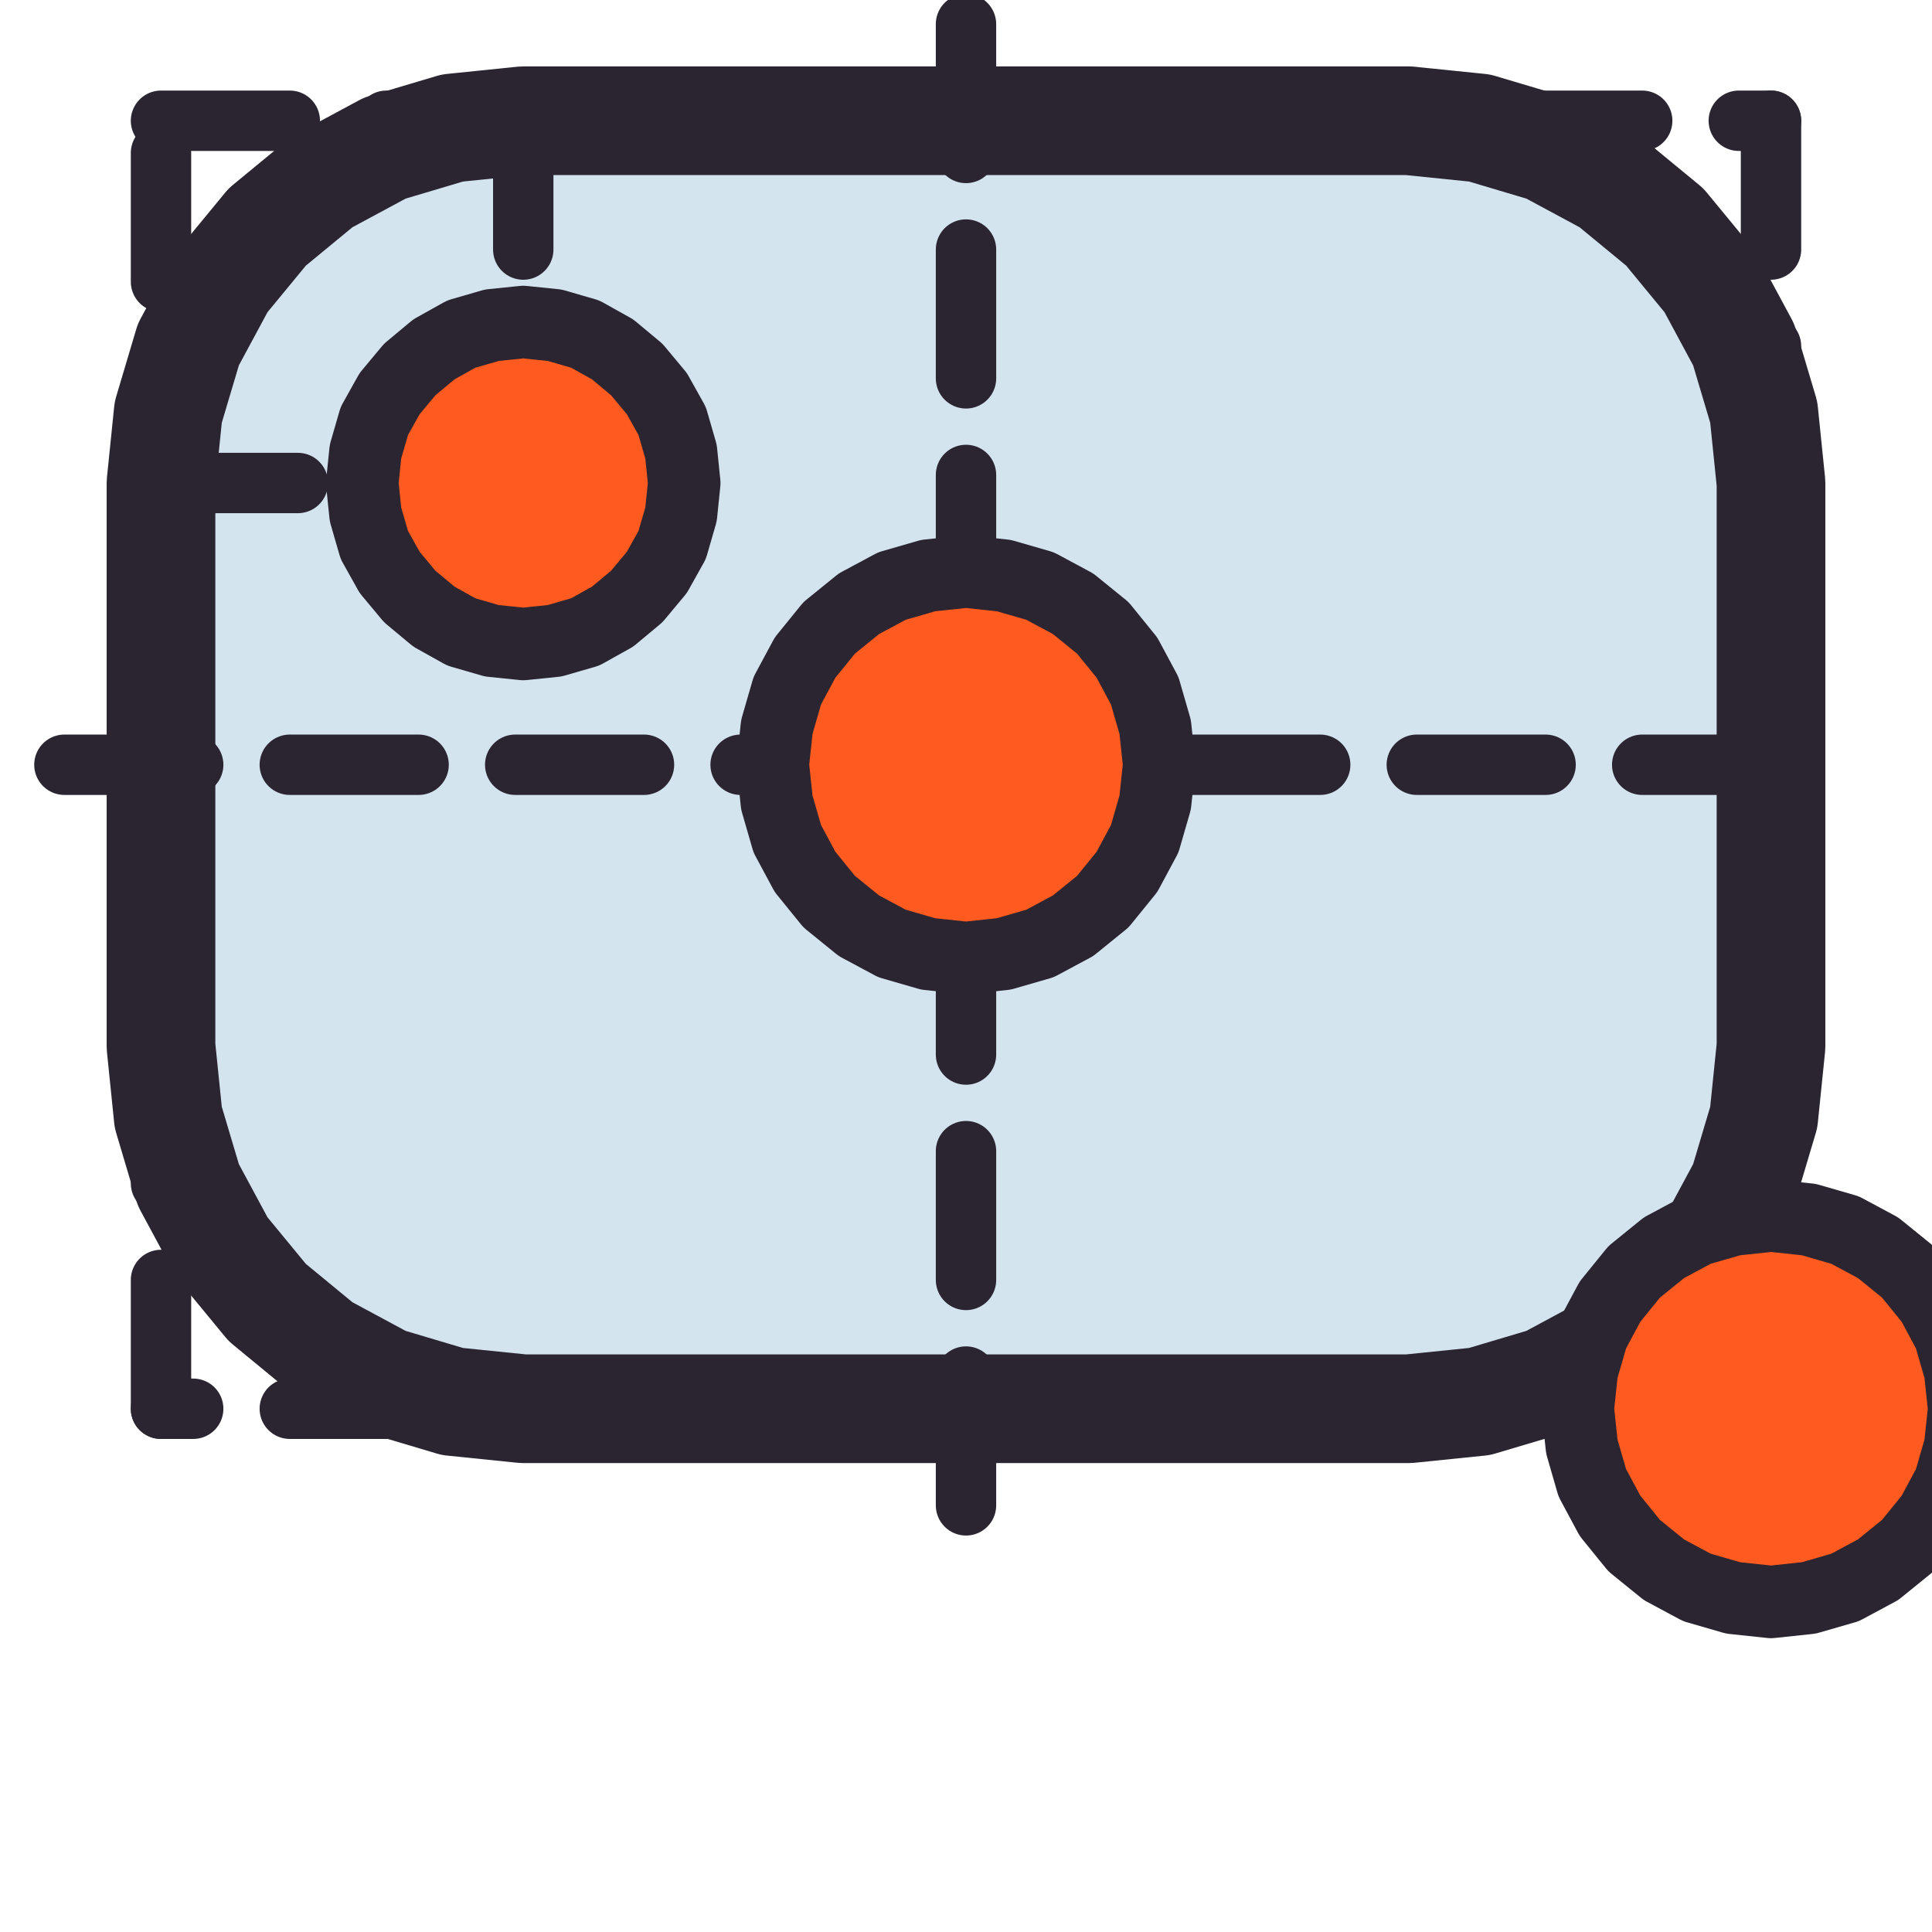
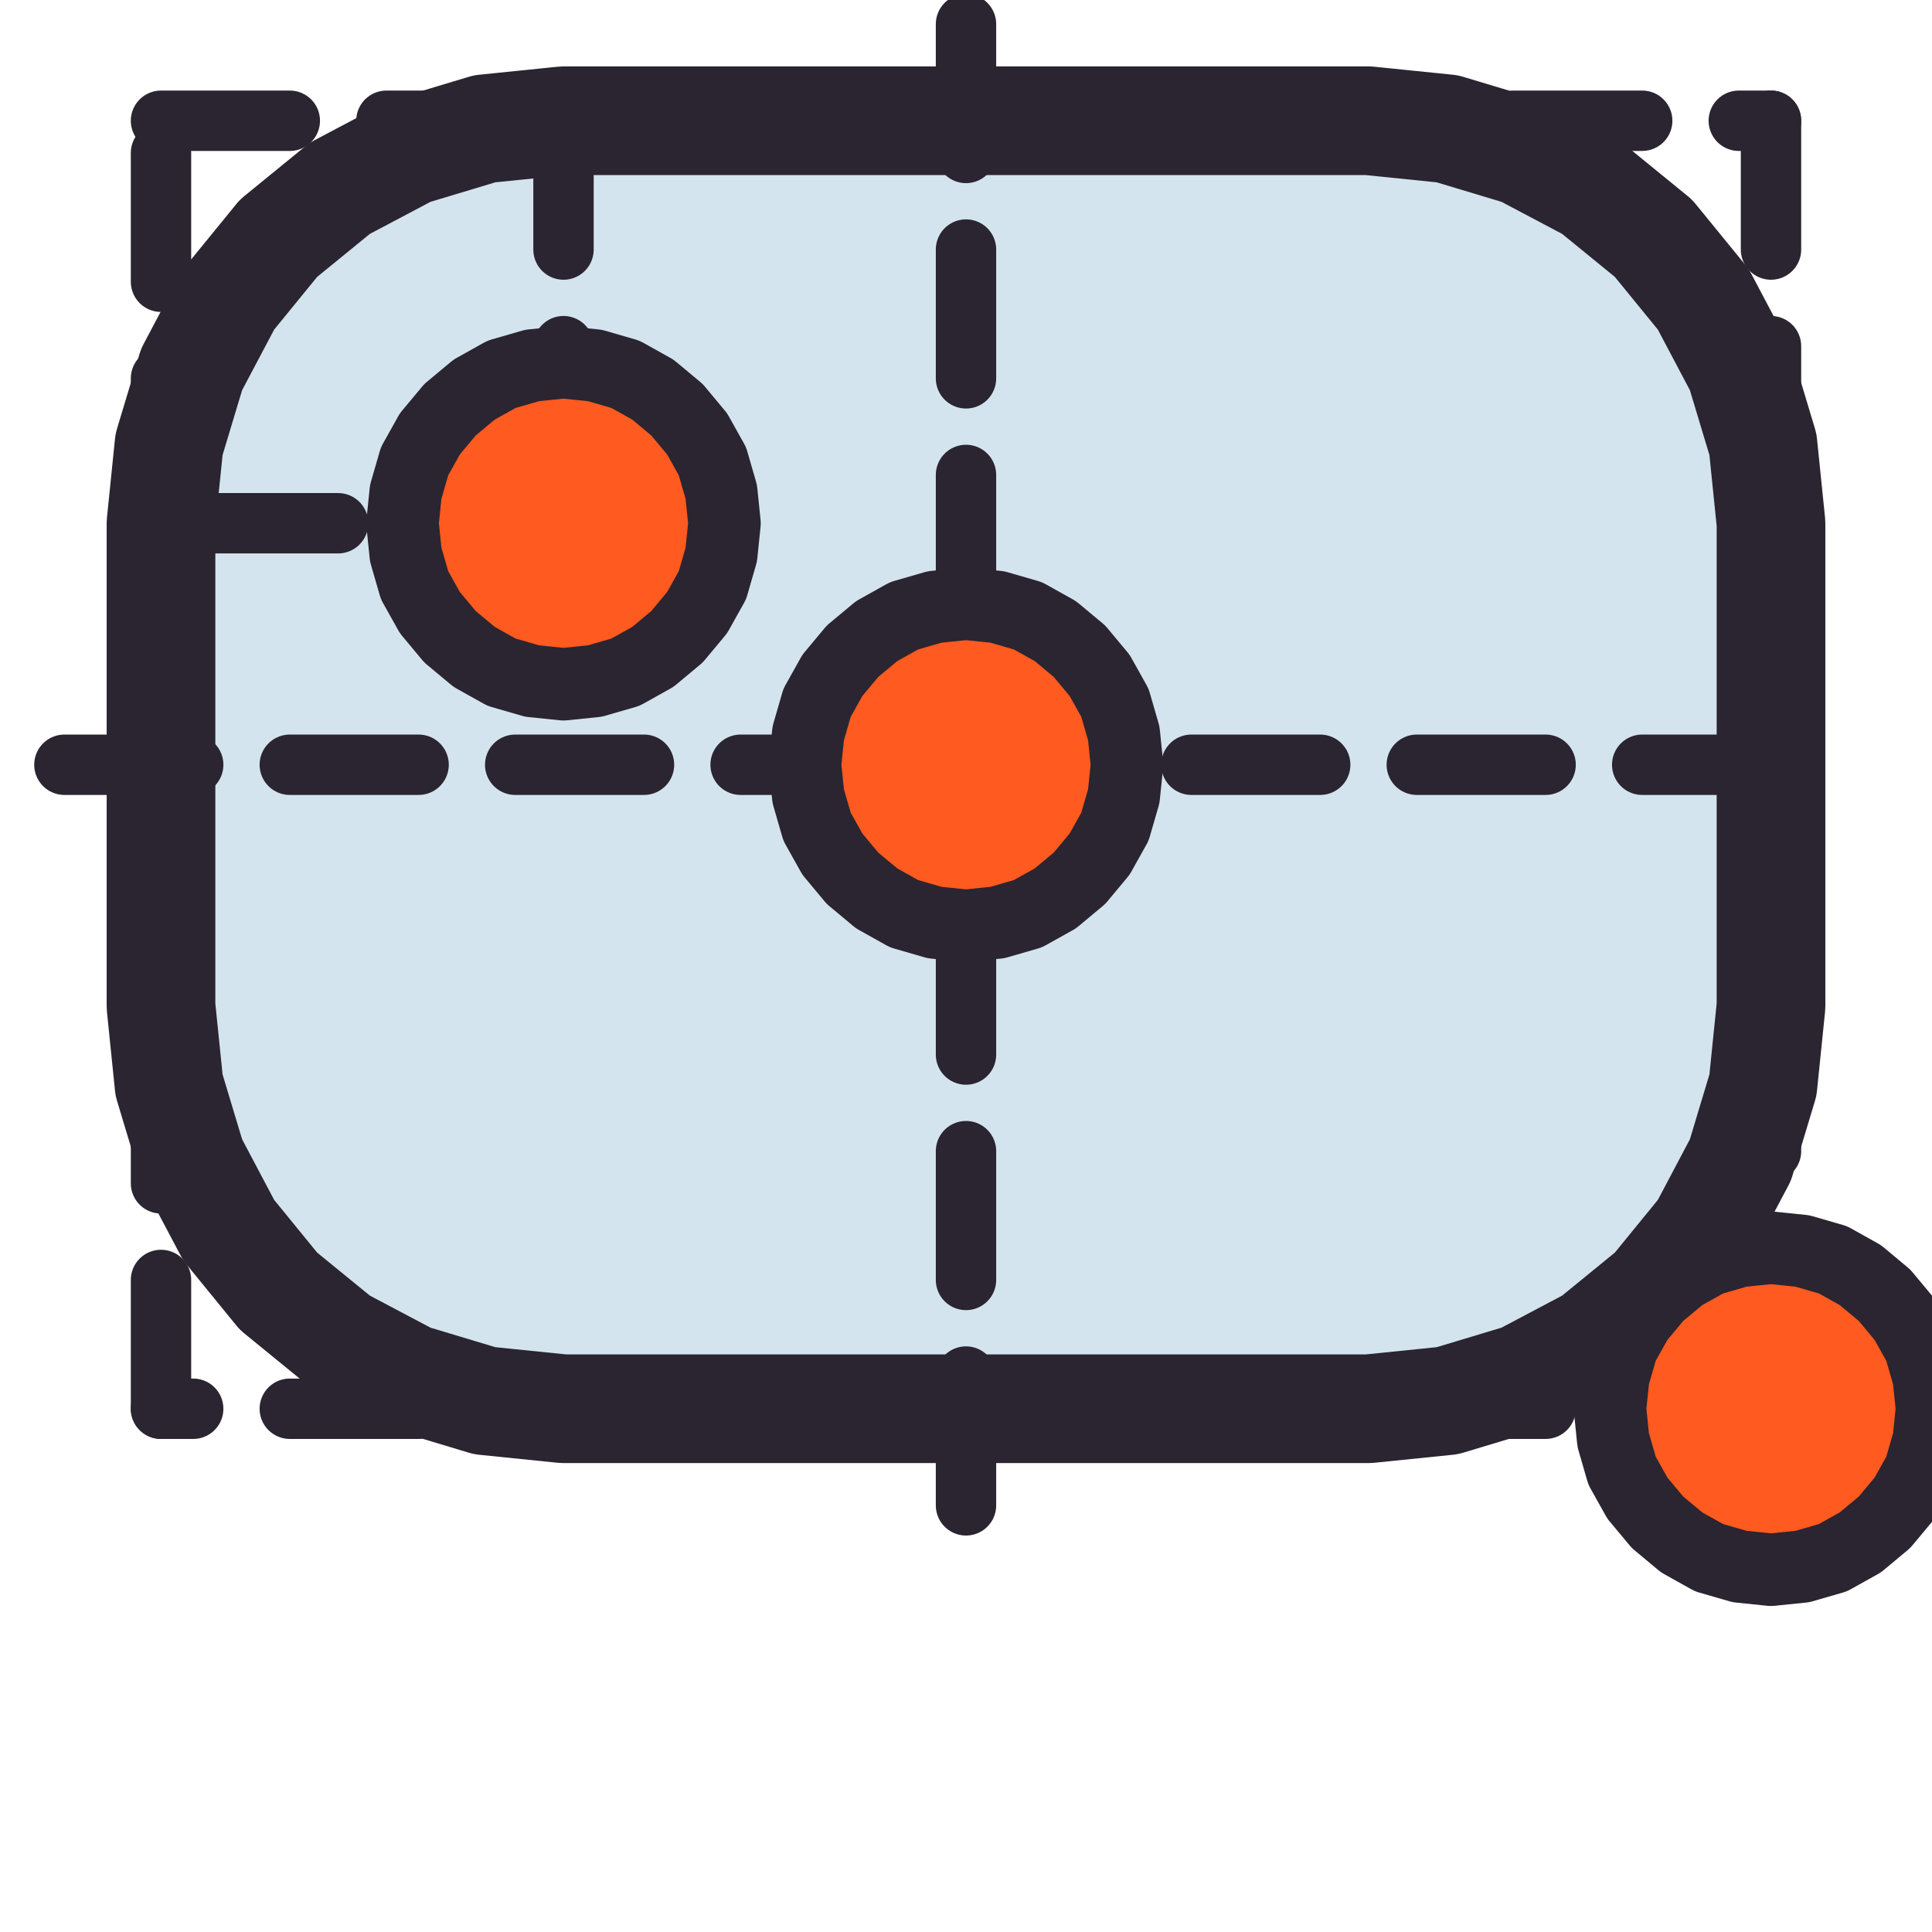
<svg xmlns="http://www.w3.org/2000/svg" viewBox="0 0 24 24">
-   <path d="M17.50 1.50 L18.38 1.59 L19.22 1.84 L20.00 2.26 L20.68 2.82 L21.24 3.50 L21.66 4.28 L21.91 5.12 L22.00 6.00 L22.00 13.00 L21.91 13.88 L21.66 14.72 L21.24 15.50 L20.68 16.18 L20.00 16.74 L19.22 17.16 L18.38 17.41 L17.50 17.50 L6.50 17.50 L5.62 17.41 L4.78 17.16 L4.00 16.74 L3.32 16.18 L2.76 15.50 L2.34 14.72 L2.09 13.88 L2.00 13.00 L2.00 6.00 L2.09 5.12 L2.34 4.28 L2.76 3.50 L3.32 2.82 L4.00 2.26 L4.78 1.84 L5.62 1.59 L6.50 1.50 Z" fill="#d4e4ef" />
+   <path d="M17.00 1.50 L17.98 1.60 L18.91 1.88 L19.78 2.34 L20.54 2.96 L21.16 3.72 L21.62 4.59 L21.90 5.52 L22.00 6.50 L22.00 12.50 L21.90 13.48 L21.62 14.41 L21.16 15.28 L20.54 16.04 L19.78 16.66 L18.91 17.12 L17.98 17.40 L17.00 17.50 L7.00 17.50 L6.02 17.40 L5.09 17.12 L4.22 16.66 L3.46 16.04 L2.84 15.28 L2.38 14.41 L2.10 13.48 L2.00 12.50 L2.00 6.50 L2.10 5.52 L2.38 4.59 L2.84 3.72 L3.46 2.96 L4.22 2.34 L5.09 1.88 L6.02 1.60 L7.00 1.50 Z" fill="#d4e4ef" />
  <path d="M2.00 1.50 L3.60 1.50" fill="none" stroke="#2a2530" stroke-width="0.75" stroke-linecap="round" stroke-linejoin="round" />
  <path d="M4.80 1.50 L6.40 1.50" fill="none" stroke="#2a2530" stroke-width="0.75" stroke-linecap="round" stroke-linejoin="round" />
  <path d="M7.60 1.50 L9.20 1.50" fill="none" stroke="#2a2530" stroke-width="0.75" stroke-linecap="round" stroke-linejoin="round" />
  <path d="M10.40 1.50 L12.00 1.50" fill="none" stroke="#2a2530" stroke-width="0.75" stroke-linecap="round" stroke-linejoin="round" />
  <path d="M13.20 1.50 L14.80 1.50" fill="none" stroke="#2a2530" stroke-width="0.75" stroke-linecap="round" stroke-linejoin="round" />
  <path d="M16.00 1.50 L17.60 1.50" fill="none" stroke="#2a2530" stroke-width="0.75" stroke-linecap="round" stroke-linejoin="round" />
  <path d="M18.80 1.50 L20.40 1.50" fill="none" stroke="#2a2530" stroke-width="0.75" stroke-linecap="round" stroke-linejoin="round" />
  <path d="M21.60 1.50 L22.00 1.50" fill="none" stroke="#2a2530" stroke-width="0.75" stroke-linecap="round" stroke-linejoin="round" />
  <path d="M22.00 1.50 L22.00 3.10" fill="none" stroke="#2a2530" stroke-width="0.75" stroke-linecap="round" stroke-linejoin="round" />
  <path d="M22.00 4.30 L22.00 5.90" fill="none" stroke="#2a2530" stroke-width="0.75" stroke-linecap="round" stroke-linejoin="round" />
  <path d="M22.00 7.10 L22.00 8.70" fill="none" stroke="#2a2530" stroke-width="0.75" stroke-linecap="round" stroke-linejoin="round" />
  <path d="M22.00 9.90 L22.00 11.50" fill="none" stroke="#2a2530" stroke-width="0.75" stroke-linecap="round" stroke-linejoin="round" />
  <path d="M22.00 12.70 L22.00 14.30" fill="none" stroke="#2a2530" stroke-width="0.75" stroke-linecap="round" stroke-linejoin="round" />
  <path d="M22.00 15.50 L22.00 17.10" fill="none" stroke="#2a2530" stroke-width="0.75" stroke-linecap="round" stroke-linejoin="round" />
  <path d="M22.00 17.50 L20.40 17.50" fill="none" stroke="#2a2530" stroke-width="0.75" stroke-linecap="round" stroke-linejoin="round" />
  <path d="M19.20 17.50 L17.60 17.50" fill="none" stroke="#2a2530" stroke-width="0.75" stroke-linecap="round" stroke-linejoin="round" />
  <path d="M16.40 17.50 L14.80 17.50" fill="none" stroke="#2a2530" stroke-width="0.75" stroke-linecap="round" stroke-linejoin="round" />
  <path d="M13.60 17.50 L12.00 17.50" fill="none" stroke="#2a2530" stroke-width="0.75" stroke-linecap="round" stroke-linejoin="round" />
  <path d="M10.80 17.50 L9.20 17.50" fill="none" stroke="#2a2530" stroke-width="0.75" stroke-linecap="round" stroke-linejoin="round" />
  <path d="M8.00 17.50 L6.40 17.50" fill="none" stroke="#2a2530" stroke-width="0.75" stroke-linecap="round" stroke-linejoin="round" />
  <path d="M5.20 17.50 L3.60 17.50" fill="none" stroke="#2a2530" stroke-width="0.75" stroke-linecap="round" stroke-linejoin="round" />
  <path d="M2.40 17.50 L2.00 17.50" fill="none" stroke="#2a2530" stroke-width="0.75" stroke-linecap="round" stroke-linejoin="round" />
  <path d="M2.00 17.50 L2.00 15.90" fill="none" stroke="#2a2530" stroke-width="0.75" stroke-linecap="round" stroke-linejoin="round" />
  <path d="M2.00 14.70 L2.00 13.10" fill="none" stroke="#2a2530" stroke-width="0.75" stroke-linecap="round" stroke-linejoin="round" />
  <path d="M2.00 11.90 L2.00 10.30" fill="none" stroke="#2a2530" stroke-width="0.75" stroke-linecap="round" stroke-linejoin="round" />
  <path d="M2.00 9.10 L2.00 7.50" fill="none" stroke="#2a2530" stroke-width="0.75" stroke-linecap="round" stroke-linejoin="round" />
  <path d="M2.00 6.30 L2.00 4.70" fill="none" stroke="#2a2530" stroke-width="0.75" stroke-linecap="round" stroke-linejoin="round" />
  <path d="M2.00 3.50 L2.00 1.90" fill="none" stroke="#2a2530" stroke-width="0.75" stroke-linecap="round" stroke-linejoin="round" />
  <path d="M12.00 0.30 L12.00 1.90" fill="none" stroke="#2a2530" stroke-width="0.75" stroke-linecap="round" stroke-linejoin="round" />
  <path d="M12.00 3.10 L12.00 4.70" fill="none" stroke="#2a2530" stroke-width="0.75" stroke-linecap="round" stroke-linejoin="round" />
  <path d="M12.00 5.90 L12.00 7.50" fill="none" stroke="#2a2530" stroke-width="0.75" stroke-linecap="round" stroke-linejoin="round" />
  <path d="M12.00 8.70 L12.00 10.30" fill="none" stroke="#2a2530" stroke-width="0.75" stroke-linecap="round" stroke-linejoin="round" />
  <path d="M12.00 11.50 L12.00 13.10" fill="none" stroke="#2a2530" stroke-width="0.75" stroke-linecap="round" stroke-linejoin="round" />
  <path d="M12.00 14.30 L12.00 15.90" fill="none" stroke="#2a2530" stroke-width="0.75" stroke-linecap="round" stroke-linejoin="round" />
  <path d="M12.00 17.10 L12.00 18.70" fill="none" stroke="#2a2530" stroke-width="0.75" stroke-linecap="round" stroke-linejoin="round" />
  <path d="M0.80 9.50 L2.40 9.50" fill="none" stroke="#2a2530" stroke-width="0.75" stroke-linecap="round" stroke-linejoin="round" />
  <path d="M3.60 9.50 L5.20 9.50" fill="none" stroke="#2a2530" stroke-width="0.75" stroke-linecap="round" stroke-linejoin="round" />
  <path d="M6.40 9.50 L8.00 9.50" fill="none" stroke="#2a2530" stroke-width="0.75" stroke-linecap="round" stroke-linejoin="round" />
  <path d="M9.20 9.50 L10.80 9.50" fill="none" stroke="#2a2530" stroke-width="0.75" stroke-linecap="round" stroke-linejoin="round" />
  <path d="M12.00 9.50 L13.60 9.50" fill="none" stroke="#2a2530" stroke-width="0.75" stroke-linecap="round" stroke-linejoin="round" />
  <path d="M14.80 9.50 L16.40 9.50" fill="none" stroke="#2a2530" stroke-width="0.75" stroke-linecap="round" stroke-linejoin="round" />
  <path d="M17.60 9.50 L19.20 9.50" fill="none" stroke="#2a2530" stroke-width="0.75" stroke-linecap="round" stroke-linejoin="round" />
  <path d="M20.40 9.50 L22.00 9.50" fill="none" stroke="#2a2530" stroke-width="0.75" stroke-linecap="round" stroke-linejoin="round" />
-   <path d="M6.50 1.50 L6.50 3.10" fill="none" stroke="#2a2530" stroke-width="0.75" stroke-linecap="round" stroke-linejoin="round" />
-   <path d="M6.50 4.30 L6.50 5.90" fill="none" stroke="#2a2530" stroke-width="0.75" stroke-linecap="round" stroke-linejoin="round" />
-   <path d="M6.50 6.00 L4.90 6.00" fill="none" stroke="#2a2530" stroke-width="0.75" stroke-linecap="round" stroke-linejoin="round" />
-   <path d="M3.70 6.00 L2.10 6.00" fill="none" stroke="#2a2530" stroke-width="0.75" stroke-linecap="round" stroke-linejoin="round" />
-   <path d="M17.50 1.50 L18.38 1.59 L19.22 1.84 L20.00 2.26 L20.68 2.82 L21.24 3.50 L21.66 4.28 L21.91 5.12 L22.00 6.00 L22.00 13.00 L21.91 13.88 L21.66 14.72 L21.24 15.50 L20.68 16.18 L20.00 16.74 L19.22 17.16 L18.38 17.41 L17.50 17.50 L6.50 17.50 L5.62 17.41 L4.78 17.16 L4.00 16.74 L3.32 16.18 L2.76 15.50 L2.34 14.72 L2.09 13.88 L2.00 13.00 L2.00 6.00 L2.09 5.12 L2.34 4.28 L2.76 3.50 L3.32 2.82 L4.00 2.26 L4.78 1.84 L5.62 1.59 L6.50 1.50 L17.50 1.50" fill="none" stroke="#2a2530" stroke-width="1.35" stroke-linecap="round" stroke-linejoin="round" />
-   <path d="M14.40 9.50 L14.35 9.97 L14.22 10.42 L14.00 10.83 L13.70 11.20 L13.33 11.50 L12.92 11.72 L12.47 11.85 L12.00 11.90 L11.53 11.85 L11.08 11.72 L10.67 11.50 L10.30 11.20 L10.00 10.83 L9.78 10.42 L9.65 9.97 L9.60 9.50 L9.65 9.03 L9.78 8.58 L10.00 8.17 L10.30 7.80 L10.67 7.50 L11.08 7.28 L11.53 7.15 L12.00 7.10 L12.47 7.15 L12.92 7.28 L13.33 7.50 L13.70 7.80 L14.00 8.17 L14.22 8.58 L14.35 9.03 Z" fill="#ff5a1f" />
-   <path d="M14.40 9.50 L14.35 9.97 L14.22 10.42 L14.00 10.83 L13.70 11.20 L13.33 11.50 L12.92 11.72 L12.47 11.85 L12.00 11.90 L11.53 11.85 L11.08 11.72 L10.67 11.50 L10.30 11.20 L10.00 10.83 L9.78 10.42 L9.65 9.97 L9.60 9.50 L9.65 9.03 L9.78 8.58 L10.00 8.17 L10.30 7.80 L10.67 7.50 L11.08 7.28 L11.53 7.15 L12.00 7.10 L12.47 7.15 L12.92 7.28 L13.33 7.50 L13.70 7.80 L14.00 8.17 L14.22 8.58 L14.35 9.03 L14.40 9.50" fill="none" stroke="#2a2530" stroke-width="0.9" stroke-linecap="round" stroke-linejoin="round" />
-   <path d="M24.40 17.50 L24.35 17.97 L24.22 18.42 L24.00 18.83 L23.70 19.20 L23.33 19.50 L22.92 19.72 L22.47 19.85 L22.00 19.90 L21.53 19.85 L21.08 19.72 L20.67 19.50 L20.30 19.20 L20.00 18.83 L19.78 18.42 L19.65 17.97 L19.60 17.50 L19.65 17.03 L19.78 16.58 L20.00 16.17 L20.30 15.80 L20.67 15.50 L21.08 15.28 L21.53 15.15 L22.00 15.10 L22.47 15.15 L22.92 15.28 L23.33 15.50 L23.70 15.80 L24.00 16.17 L24.22 16.58 L24.35 17.03 Z" fill="#ff5a1f" />
-   <path d="M24.40 17.50 L24.35 17.97 L24.22 18.42 L24.00 18.83 L23.70 19.20 L23.33 19.50 L22.92 19.72 L22.47 19.85 L22.00 19.90 L21.53 19.85 L21.08 19.72 L20.67 19.50 L20.30 19.20 L20.00 18.83 L19.78 18.42 L19.65 17.97 L19.60 17.50 L19.65 17.03 L19.78 16.58 L20.00 16.17 L20.30 15.80 L20.67 15.50 L21.08 15.28 L21.53 15.15 L22.00 15.10 L22.47 15.15 L22.92 15.28 L23.33 15.50 L23.70 15.80 L24.00 16.17 L24.22 16.58 L24.35 17.03 L24.40 17.50" fill="none" stroke="#2a2530" stroke-width="0.9" stroke-linecap="round" stroke-linejoin="round" />
-   <path d="M8.50 6.00 L8.46 6.39 L8.35 6.77 L8.16 7.11 L7.91 7.41 L7.61 7.66 L7.27 7.85 L6.89 7.96 L6.50 8.00 L6.11 7.96 L5.73 7.85 L5.39 7.66 L5.09 7.41 L4.84 7.11 L4.65 6.77 L4.54 6.39 L4.50 6.00 L4.54 5.61 L4.65 5.23 L4.84 4.89 L5.09 4.59 L5.39 4.34 L5.73 4.15 L6.11 4.04 L6.50 4.00 L6.89 4.04 L7.27 4.15 L7.61 4.34 L7.91 4.59 L8.16 4.89 L8.35 5.23 L8.46 5.61 Z" fill="#ff5a1f" />
-   <path d="M8.50 6.00 L8.46 6.39 L8.35 6.77 L8.16 7.11 L7.91 7.41 L7.61 7.66 L7.27 7.85 L6.89 7.96 L6.50 8.00 L6.11 7.96 L5.73 7.85 L5.39 7.66 L5.09 7.41 L4.84 7.11 L4.65 6.77 L4.54 6.39 L4.50 6.00 L4.54 5.61 L4.65 5.23 L4.84 4.89 L5.09 4.59 L5.39 4.34 L5.73 4.15 L6.11 4.04 L6.50 4.00 L6.89 4.04 L7.27 4.15 L7.61 4.34 L7.91 4.59 L8.16 4.89 L8.35 5.23 L8.46 5.61 L8.50 6.00" fill="none" stroke="#2a2530" stroke-width="0.9" stroke-linecap="round" stroke-linejoin="round" />
+   <path d="M7.00 1.50 L7.00 3.10" fill="none" stroke="#2a2530" stroke-width="0.75" stroke-linecap="round" stroke-linejoin="round" />
+   <path d="M7.00 4.30 L7.00 5.90" fill="none" stroke="#2a2530" stroke-width="0.75" stroke-linecap="round" stroke-linejoin="round" />
+   <path d="M7.00 6.50 L5.40 6.50" fill="none" stroke="#2a2530" stroke-width="0.75" stroke-linecap="round" stroke-linejoin="round" />
+   <path d="M4.20 6.50 L2.60 6.50" fill="none" stroke="#2a2530" stroke-width="0.75" stroke-linecap="round" stroke-linejoin="round" />
+   <path d="M17.00 1.50 L17.98 1.60 L18.91 1.88 L19.78 2.34 L20.54 2.96 L21.16 3.72 L21.62 4.59 L21.90 5.52 L22.00 6.50 L22.00 12.50 L21.90 13.48 L21.62 14.41 L21.16 15.28 L20.54 16.04 L19.78 16.66 L18.91 17.12 L17.98 17.40 L17.00 17.50 L7.00 17.50 L6.02 17.40 L5.09 17.12 L4.22 16.66 L3.46 16.04 L2.84 15.28 L2.38 14.41 L2.10 13.48 L2.00 12.50 L2.00 6.50 L2.10 5.52 L2.38 4.59 L2.84 3.72 L3.46 2.96 L4.22 2.34 L5.09 1.88 L6.02 1.60 L7.00 1.50 L17.00 1.50" fill="none" stroke="#2a2530" stroke-width="1.35" stroke-linecap="round" stroke-linejoin="round" />
+   <path d="M14.00 9.50 L13.96 9.89 L13.85 10.27 L13.66 10.61 L13.41 10.91 L13.11 11.16 L12.77 11.35 L12.39 11.46 L12.00 11.50 L11.61 11.46 L11.23 11.35 L10.89 11.16 L10.59 10.91 L10.34 10.61 L10.15 10.27 L10.04 9.89 L10.00 9.50 L10.04 9.11 L10.15 8.73 L10.34 8.39 L10.59 8.09 L10.89 7.84 L11.23 7.65 L11.61 7.54 L12.00 7.50 L12.39 7.54 L12.77 7.65 L13.11 7.84 L13.41 8.09 L13.66 8.39 L13.85 8.73 L13.96 9.11 Z" fill="#ff5a1f" />
+   <path d="M14.00 9.50 L13.96 9.89 L13.85 10.27 L13.66 10.61 L13.41 10.91 L13.11 11.16 L12.77 11.35 L12.39 11.46 L12.00 11.50 L11.61 11.46 L11.23 11.35 L10.89 11.16 L10.59 10.91 L10.34 10.61 L10.15 10.27 L10.04 9.89 L10.00 9.50 L10.04 9.11 L10.15 8.73 L10.34 8.39 L10.59 8.09 L10.89 7.84 L11.23 7.65 L11.61 7.54 L12.00 7.50 L12.39 7.54 L12.77 7.65 L13.11 7.84 L13.41 8.09 L13.66 8.39 L13.85 8.73 L13.96 9.11 L14.00 9.50" fill="none" stroke="#2a2530" stroke-width="0.9" stroke-linecap="round" stroke-linejoin="round" />
+   <path d="M24.00 17.50 L23.96 17.89 L23.85 18.27 L23.66 18.61 L23.41 18.91 L23.11 19.16 L22.77 19.35 L22.39 19.46 L22.00 19.50 L21.61 19.46 L21.23 19.35 L20.89 19.16 L20.59 18.91 L20.34 18.61 L20.15 18.27 L20.04 17.89 L20.00 17.50 L20.04 17.11 L20.15 16.73 L20.34 16.39 L20.59 16.09 L20.89 15.84 L21.23 15.65 L21.61 15.54 L22.00 15.50 L22.39 15.54 L22.77 15.65 L23.11 15.84 L23.41 16.09 L23.66 16.39 L23.85 16.73 L23.96 17.11 Z" fill="#ff5a1f" />
+   <path d="M24.00 17.50 L23.96 17.89 L23.85 18.27 L23.66 18.61 L23.41 18.91 L23.11 19.16 L22.77 19.35 L22.39 19.46 L22.00 19.50 L21.61 19.46 L21.23 19.35 L20.89 19.16 L20.59 18.91 L20.34 18.61 L20.15 18.27 L20.04 17.89 L20.00 17.50 L20.04 17.11 L20.15 16.73 L20.34 16.39 L20.59 16.09 L20.89 15.84 L21.23 15.65 L21.61 15.54 L22.00 15.50 L22.39 15.54 L22.77 15.65 L23.11 15.84 L23.41 16.09 L23.66 16.39 L23.85 16.73 L23.96 17.11 L24.00 17.50" fill="none" stroke="#2a2530" stroke-width="0.9" stroke-linecap="round" stroke-linejoin="round" />
+   <path d="M9.00 6.50 L8.96 6.89 L8.85 7.27 L8.66 7.61 L8.41 7.91 L8.11 8.16 L7.77 8.35 L7.39 8.46 L7.00 8.50 L6.61 8.46 L6.23 8.35 L5.89 8.16 L5.59 7.91 L5.34 7.61 L5.15 7.27 L5.04 6.89 L5.00 6.50 L5.04 6.11 L5.15 5.73 L5.34 5.39 L5.59 5.09 L5.89 4.84 L6.23 4.65 L6.61 4.54 L7.00 4.50 L7.39 4.54 L7.77 4.65 L8.11 4.84 L8.41 5.09 L8.66 5.39 L8.85 5.73 L8.96 6.11 Z" fill="#ff5a1f" />
+   <path d="M9.00 6.50 L8.96 6.89 L8.85 7.27 L8.66 7.61 L8.41 7.91 L8.11 8.16 L7.77 8.35 L7.39 8.46 L7.00 8.50 L6.61 8.46 L6.23 8.35 L5.89 8.16 L5.59 7.91 L5.34 7.61 L5.15 7.27 L5.04 6.89 L5.00 6.50 L5.04 6.11 L5.15 5.73 L5.34 5.39 L5.59 5.09 L5.89 4.84 L6.23 4.65 L6.61 4.54 L7.00 4.50 L7.39 4.54 L7.77 4.65 L8.11 4.84 L8.41 5.09 L8.66 5.39 L8.85 5.73 L8.96 6.11 L9.00 6.50" fill="none" stroke="#2a2530" stroke-width="0.9" stroke-linecap="round" stroke-linejoin="round" />
</svg>
